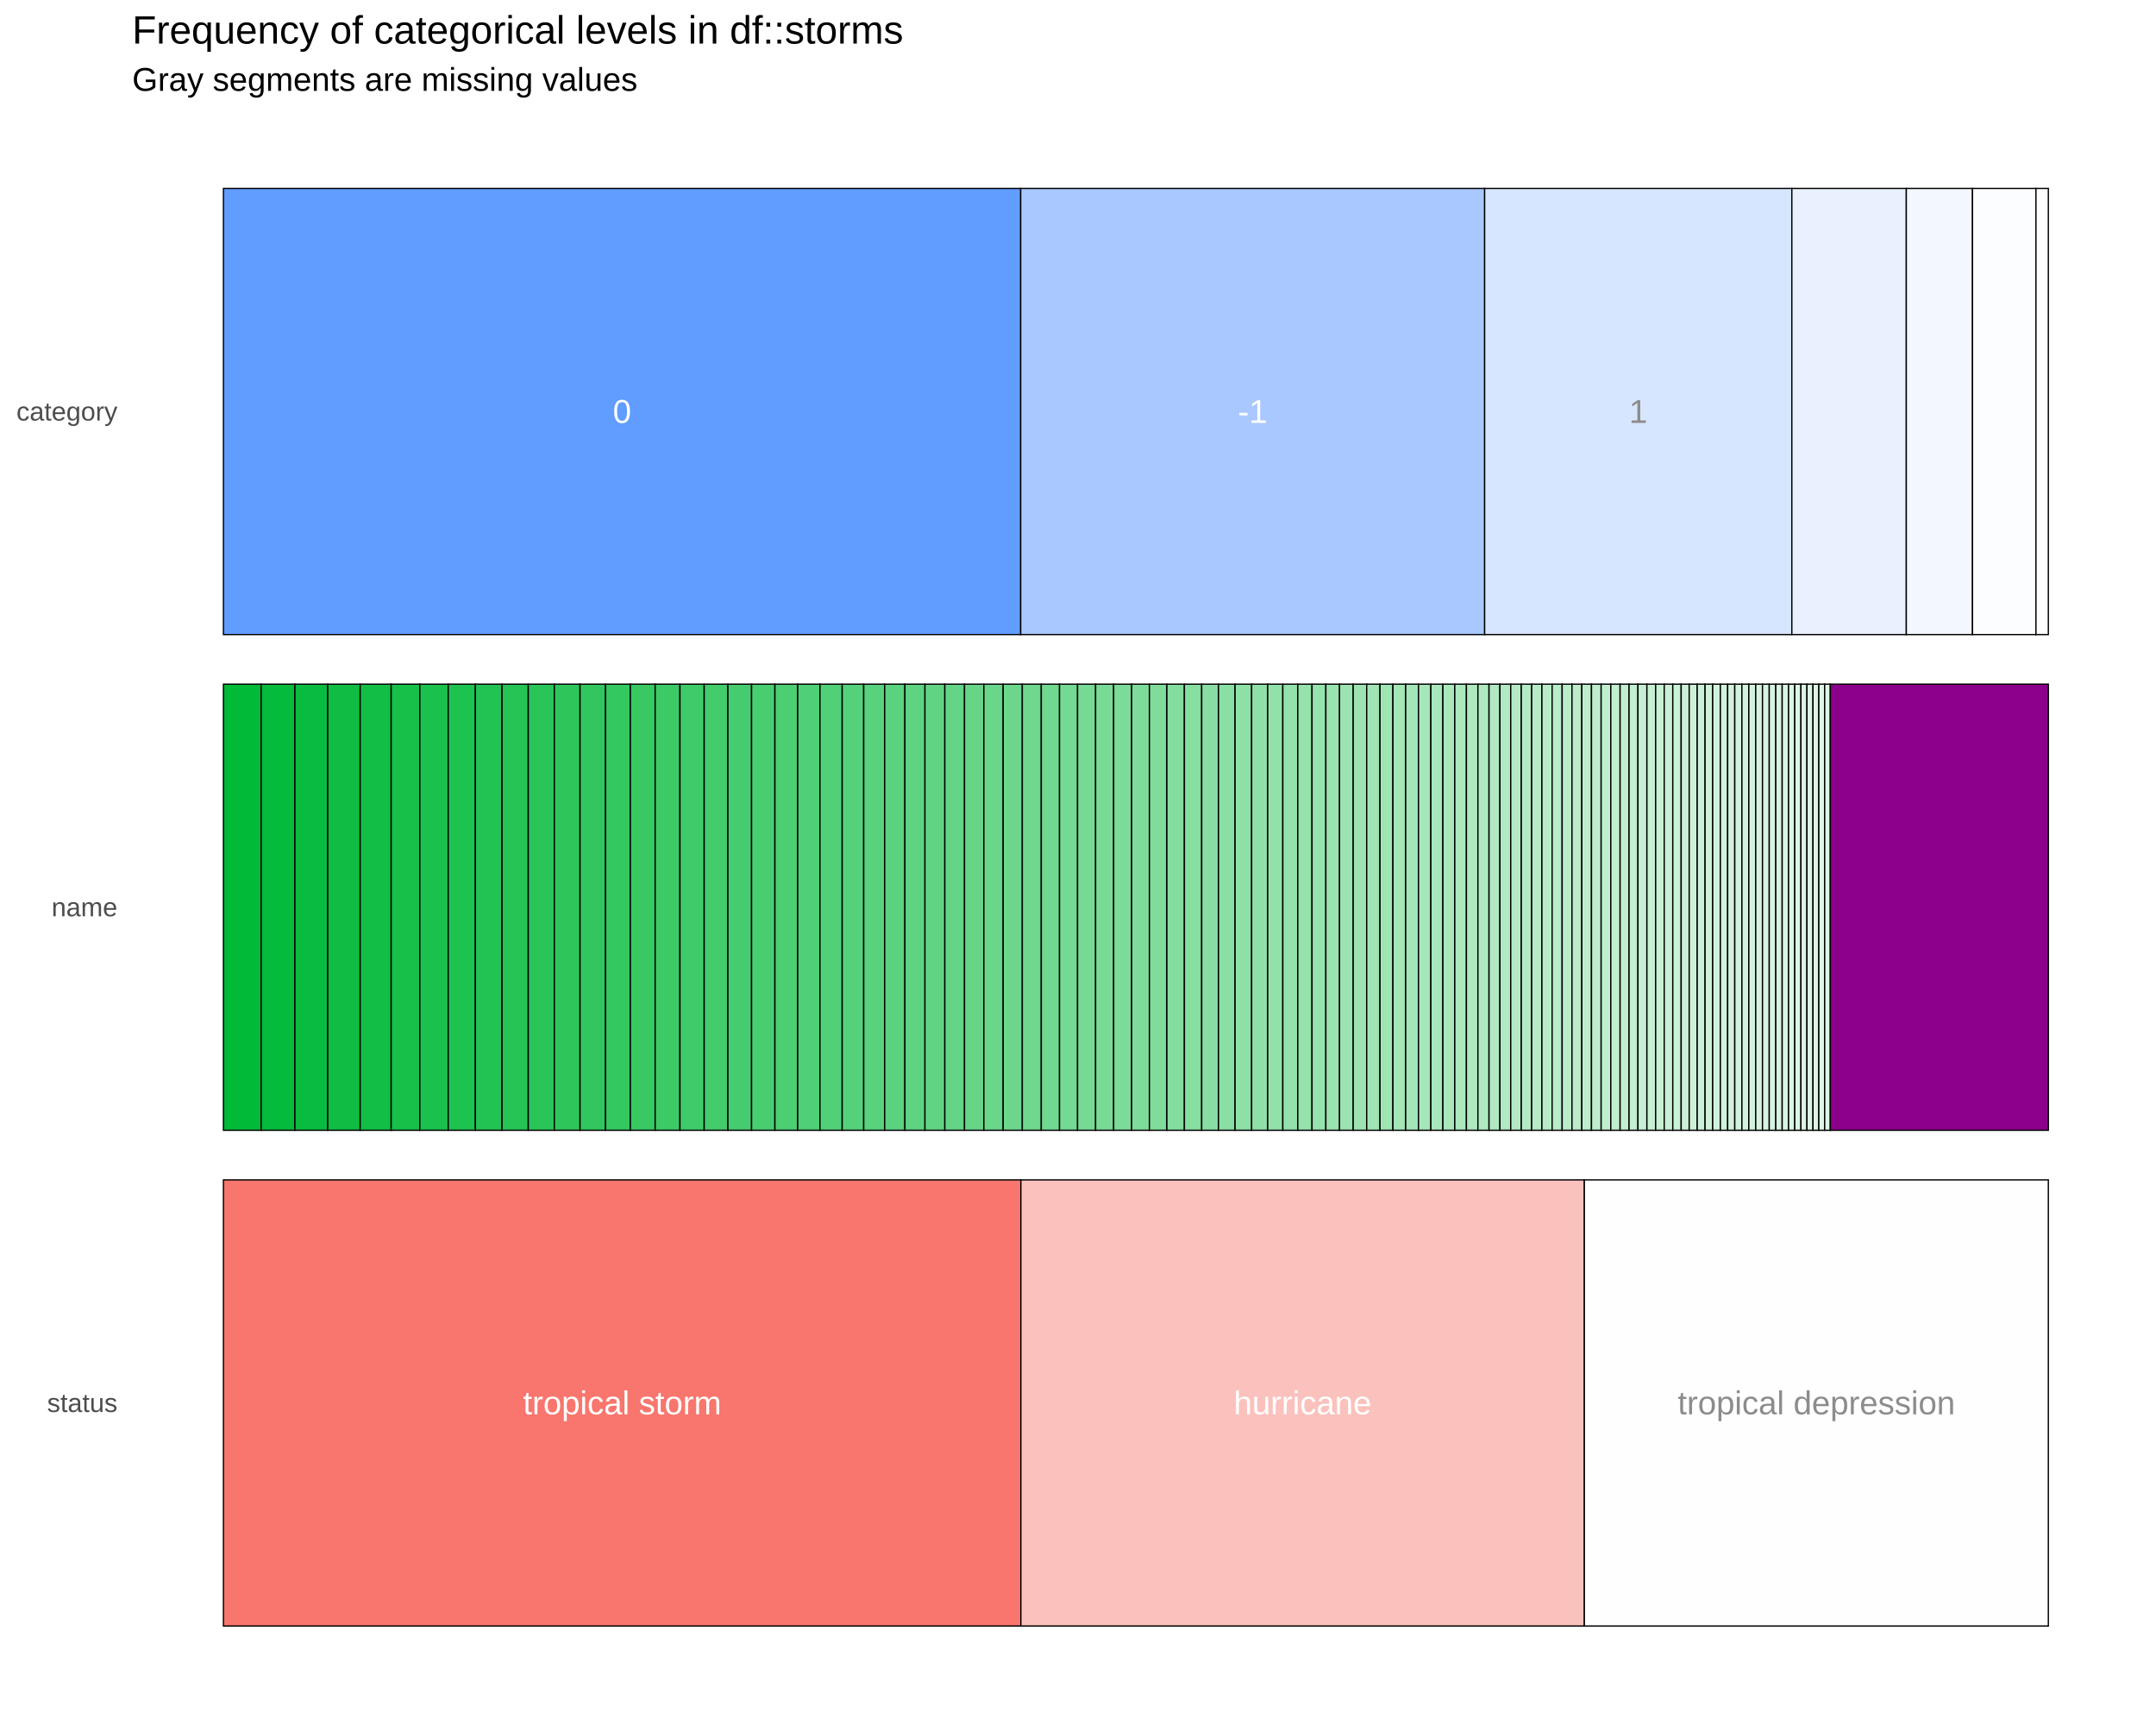
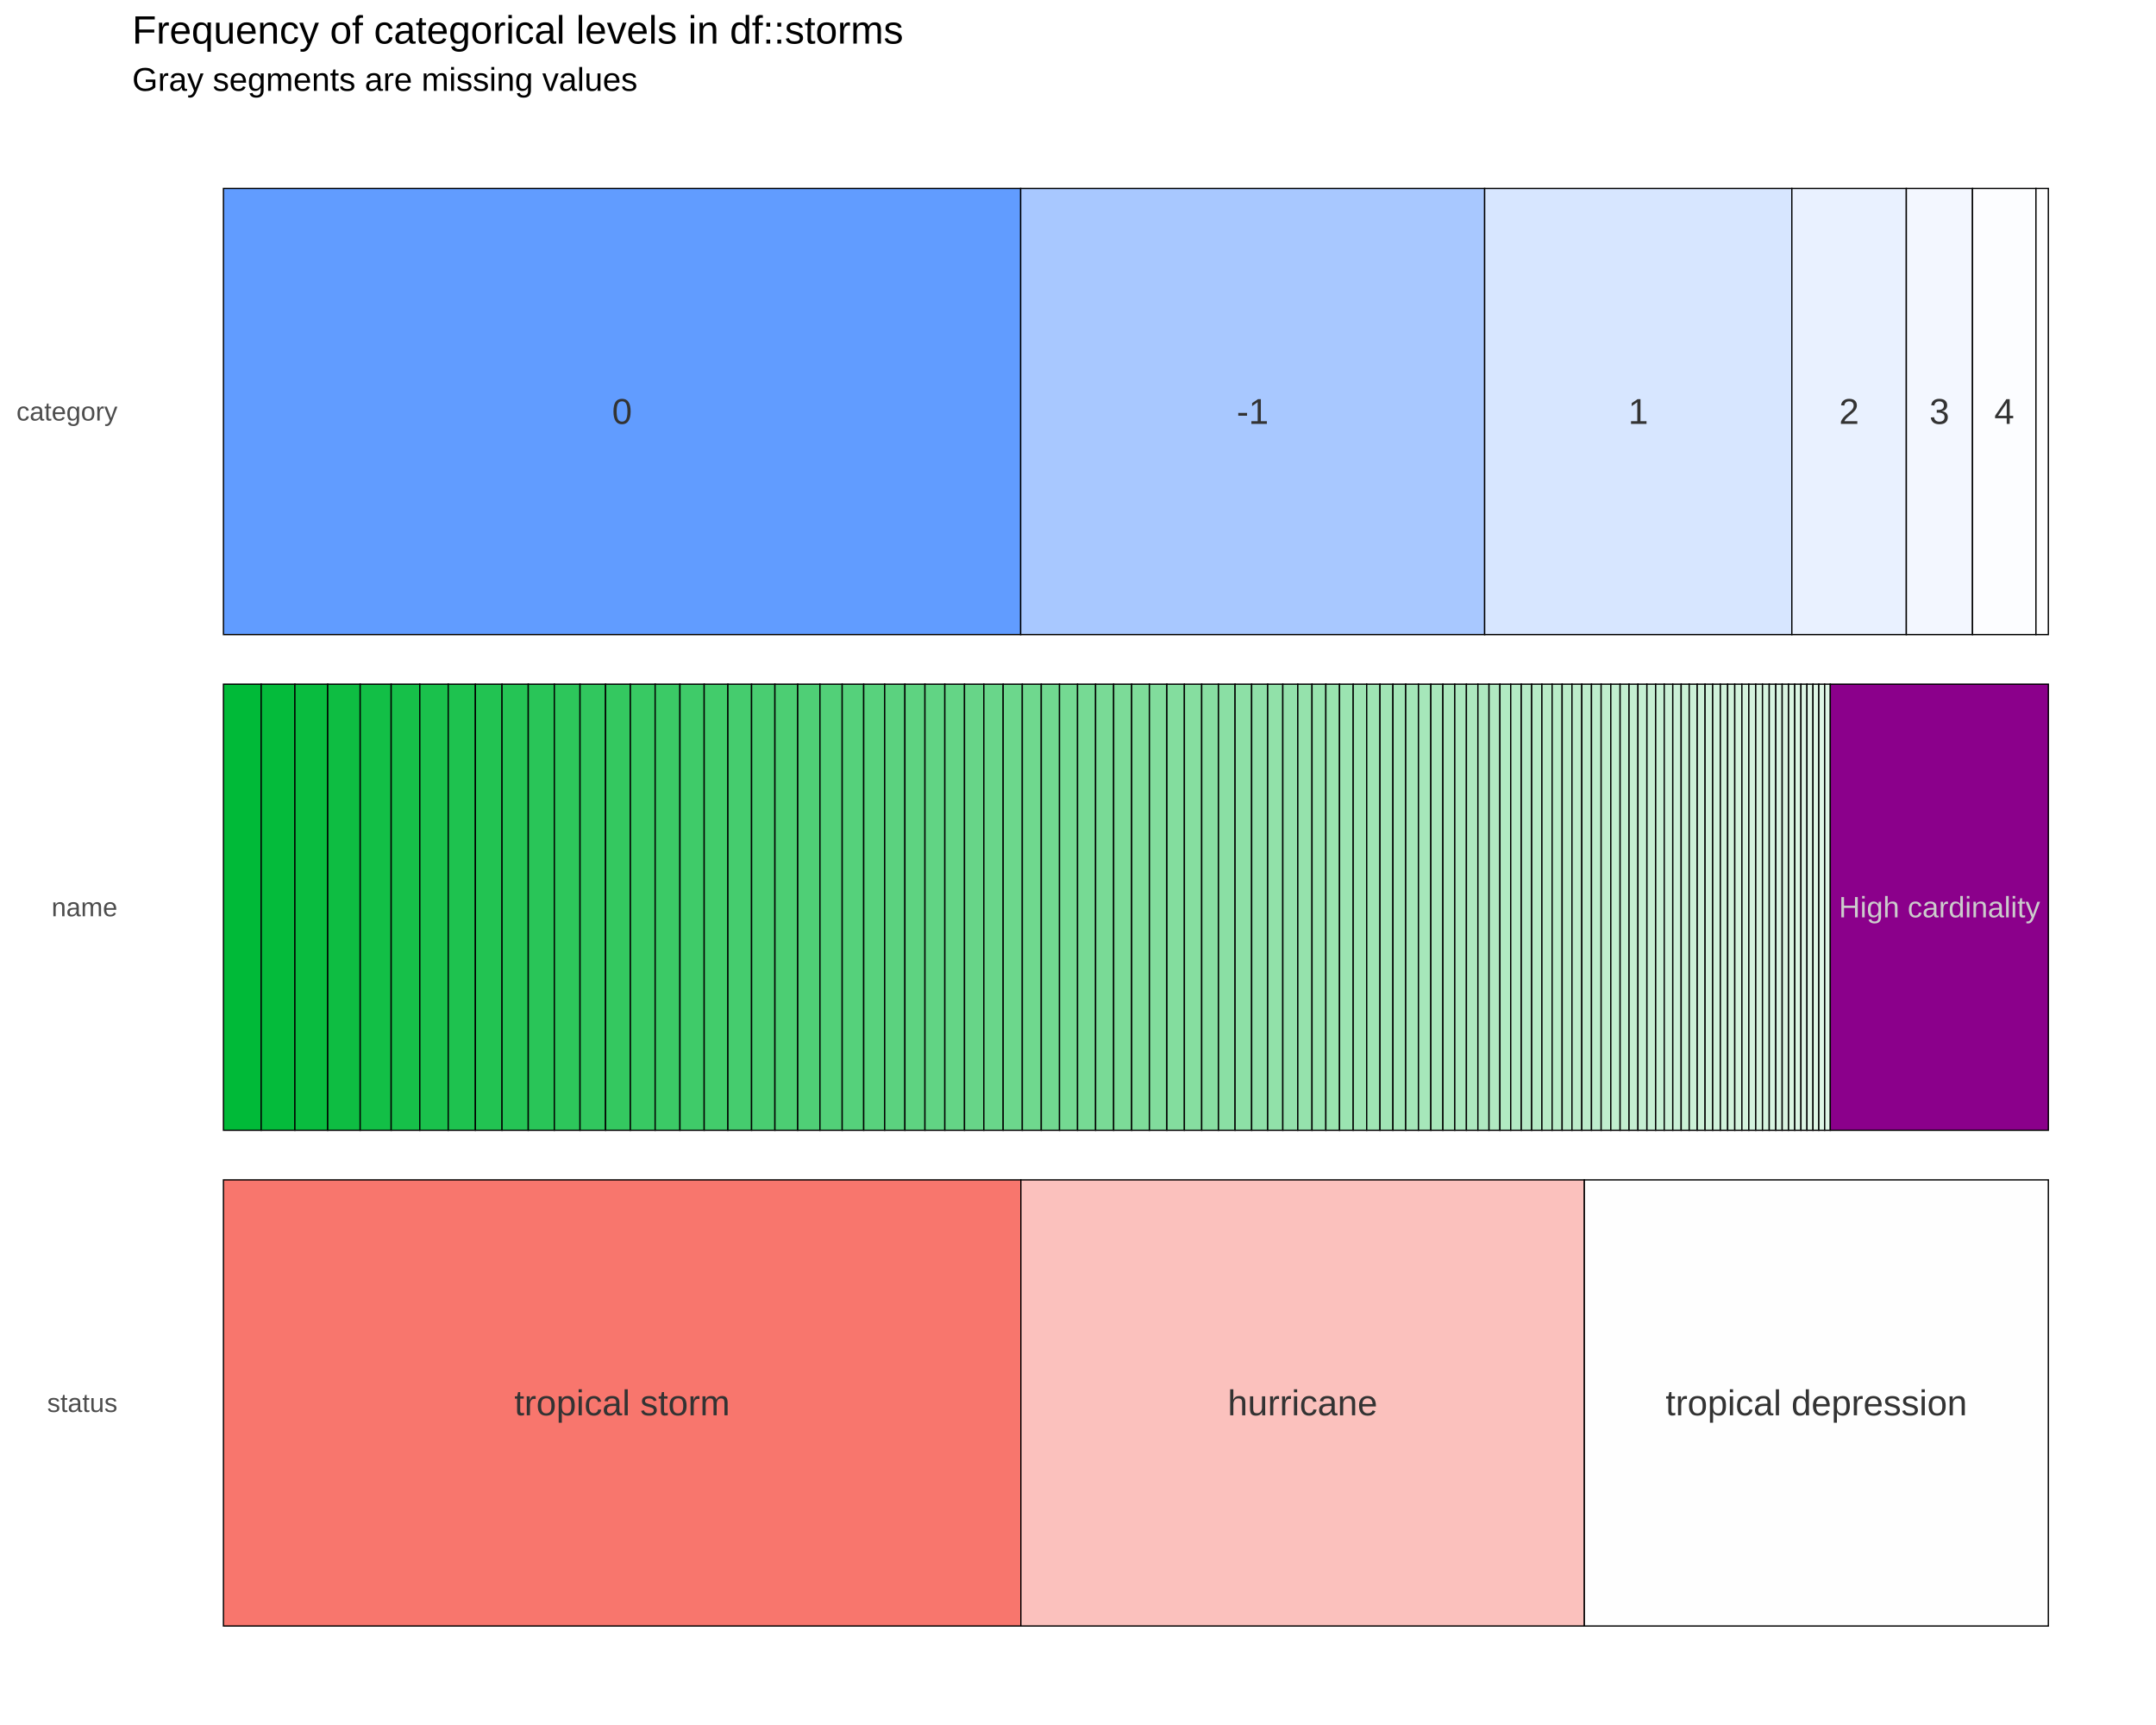
<svg xmlns="http://www.w3.org/2000/svg" viewBox="0 0 720.00 576.00">
  <defs>
    <style type="text/css">
    line, polyline, polygon, path, rect, circle {
      fill: none;
      stroke: #000000;
      stroke-linecap: round;
      stroke-linejoin: round;
      stroke-miterlimit: 10.00;
    }
  </style>
  </defs>
  <rect width="100%" height="100%" style="stroke: none; fill: #FFFFFF;" />
  <rect x="0.00" y="0.00" width="720.00" height="576.00" style="stroke-width: 1.07; stroke: #FFFFFF; fill: #FFFFFF;" />
  <defs>
    <clipPath id="cpNDQuMTV8NzE0LjUyfDU2Ny43OHwzOC4wOQ==">
      <rect x="44.15" y="38.09" width="670.38" height="529.69" />
    </clipPath>
  </defs>
  <polyline points="150.80,567.78 150.80,38.09 " style="stroke-width: 0.53; stroke: #FFFFFF; stroke-linecap: butt;" clip-path="url(#cpNDQuMTV8NzE0LjUyfDU2Ny43OHwzOC4wOQ==)" />
  <polyline points="303.15,567.78 303.15,38.09 " style="stroke-width: 0.53; stroke: #FFFFFF; stroke-linecap: butt;" clip-path="url(#cpNDQuMTV8NzE0LjUyfDU2Ny43OHwzOC4wOQ==)" />
  <polyline points="455.51,567.78 455.51,38.09 " style="stroke-width: 0.53; stroke: #FFFFFF; stroke-linecap: butt;" clip-path="url(#cpNDQuMTV8NzE0LjUyfDU2Ny43OHwzOC4wOQ==)" />
  <polyline points="607.87,567.78 607.87,38.09 " style="stroke-width: 0.53; stroke: #FFFFFF; stroke-linecap: butt;" clip-path="url(#cpNDQuMTV8NzE0LjUyfDU2Ny43OHwzOC4wOQ==)" />
  <rect x="74.62" y="393.98" width="266.30" height="148.97" style="stroke-width: 0.43; stroke-linecap: square; stroke-linejoin: miter; fill: #F8766D;" clip-path="url(#cpNDQuMTV8NzE0LjUyfDU2Ny43OHwzOC4wOQ==)" />
  <rect x="340.92" y="393.98" width="188.19" height="148.97" style="stroke-width: 0.43; stroke-linecap: square; stroke-linejoin: miter; fill: #FBC1BD;" clip-path="url(#cpNDQuMTV8NzE0LjUyfDU2Ny43OHwzOC4wOQ==)" />
  <rect x="529.10" y="393.98" width="154.95" height="148.97" style="stroke-width: 0.43; stroke-linecap: square; stroke-linejoin: miter; fill: #FEFEFE;" clip-path="url(#cpNDQuMTV8NzE0LjUyfDU2Ny43OHwzOC4wOQ==)" />
  <rect x="684.05" y="393.98" width="0.00" height="148.97" style="stroke-width: 0.43; stroke-linecap: square; stroke-linejoin: miter; fill: #8B008B;" clip-path="url(#cpNDQuMTV8NzE0LjUyfDU2Ny43OHwzOC4wOQ==)" />
  <rect x="74.62" y="228.45" width="12.60" height="148.97" style="stroke-width: 0.43; stroke-linecap: square; stroke-linejoin: miter; fill: #00BA38;" clip-path="url(#cpNDQuMTV8NzE0LjUyfDU2Ny43OHwzOC4wOQ==)" />
  <rect x="87.22" y="228.45" width="11.26" height="148.97" style="stroke-width: 0.43; stroke-linecap: square; stroke-linejoin: miter; fill: #04BB3B;" clip-path="url(#cpNDQuMTV8NzE0LjUyfDU2Ny43OHwzOC4wOQ==)" />
  <rect x="98.48" y="228.45" width="10.96" height="148.97" style="stroke-width: 0.43; stroke-linecap: square; stroke-linejoin: miter; fill: #09BC3F;" clip-path="url(#cpNDQuMTV8NzE0LjUyfDU2Ny43OHwzOC4wOQ==)" />
  <rect x="109.44" y="228.45" width="10.84" height="148.97" style="stroke-width: 0.43; stroke-linecap: square; stroke-linejoin: miter; fill: #0EBD42;" clip-path="url(#cpNDQuMTV8NzE0LjUyfDU2Ny43OHwzOC4wOQ==)" />
  <rect x="120.28" y="228.45" width="10.35" height="148.97" style="stroke-width: 0.43; stroke-linecap: square; stroke-linejoin: miter; fill: #12BF46;" clip-path="url(#cpNDQuMTV8NzE0LjUyfDU2Ny43OHwzOC4wOQ==)" />
  <rect x="130.63" y="228.45" width="9.56" height="148.97" style="stroke-width: 0.43; stroke-linecap: square; stroke-linejoin: miter; fill: #16C049;" clip-path="url(#cpNDQuMTV8NzE0LjUyfDU2Ny43OHwzOC4wOQ==)" />
  <rect x="140.19" y="228.45" width="9.50" height="148.97" style="stroke-width: 0.43; stroke-linecap: square; stroke-linejoin: miter; fill: #1AC14C;" clip-path="url(#cpNDQuMTV8NzE0LjUyfDU2Ny43OHwzOC4wOQ==)" />
  <rect x="149.68" y="228.45" width="9.07" height="148.97" style="stroke-width: 0.43; stroke-linecap: square; stroke-linejoin: miter; fill: #1EC24F;" clip-path="url(#cpNDQuMTV8NzE0LjUyfDU2Ny43OHwzOC4wOQ==)" />
  <rect x="158.76" y="228.45" width="8.89" height="148.97" style="stroke-width: 0.43; stroke-linecap: square; stroke-linejoin: miter; fill: #22C352;" clip-path="url(#cpNDQuMTV8NzE0LjUyfDU2Ny43OHwzOC4wOQ==)" />
  <rect x="167.65" y="228.45" width="8.77" height="148.97" style="stroke-width: 0.43; stroke-linecap: square; stroke-linejoin: miter; fill: #25C455;" clip-path="url(#cpNDQuMTV8NzE0LjUyfDU2Ny43OHwzOC4wOQ==)" />
  <rect x="176.41" y="228.45" width="8.71" height="148.97" style="stroke-width: 0.43; stroke-linecap: square; stroke-linejoin: miter; fill: #29C558;" clip-path="url(#cpNDQuMTV8NzE0LjUyfDU2Ny43OHwzOC4wOQ==)" />
  <rect x="185.12" y="228.45" width="8.58" height="148.97" style="stroke-width: 0.43; stroke-linecap: square; stroke-linejoin: miter; fill: #2DC65B;" clip-path="url(#cpNDQuMTV8NzE0LjUyfDU2Ny43OHwzOC4wOQ==)" />
  <rect x="193.70" y="228.45" width="8.52" height="148.97" style="stroke-width: 0.43; stroke-linecap: square; stroke-linejoin: miter; fill: #31C75E;" clip-path="url(#cpNDQuMTV8NzE0LjUyfDU2Ny43OHwzOC4wOQ==)" />
  <rect x="202.23" y="228.45" width="8.28" height="148.97" style="stroke-width: 0.43; stroke-linecap: square; stroke-linejoin: miter; fill: #34C860;" clip-path="url(#cpNDQuMTV8NzE0LjUyfDU2Ny43OHwzOC4wOQ==)" />
  <rect x="210.51" y="228.45" width="8.28" height="148.97" style="stroke-width: 0.43; stroke-linecap: square; stroke-linejoin: miter; fill: #38C963;" clip-path="url(#cpNDQuMTV8NzE0LjUyfDU2Ny43OHwzOC4wOQ==)" />
  <rect x="218.79" y="228.45" width="8.28" height="148.97" style="stroke-width: 0.43; stroke-linecap: square; stroke-linejoin: miter; fill: #3BCA66;" clip-path="url(#cpNDQuMTV8NzE0LjUyfDU2Ny43OHwzOC4wOQ==)" />
  <rect x="227.07" y="228.45" width="8.10" height="148.97" style="stroke-width: 0.43; stroke-linecap: square; stroke-linejoin: miter; fill: #3FCB69;" clip-path="url(#cpNDQuMTV8NzE0LjUyfDU2Ny43OHwzOC4wOQ==)" />
  <rect x="235.16" y="228.45" width="7.91" height="148.97" style="stroke-width: 0.43; stroke-linecap: square; stroke-linejoin: miter; fill: #42CC6B;" clip-path="url(#cpNDQuMTV8NzE0LjUyfDU2Ny43OHwzOC4wOQ==)" />
  <rect x="243.08" y="228.45" width="7.91" height="148.97" style="stroke-width: 0.43; stroke-linecap: square; stroke-linejoin: miter; fill: #45CC6E;" clip-path="url(#cpNDQuMTV8NzE0LjUyfDU2Ny43OHwzOC4wOQ==)" />
  <rect x="250.99" y="228.45" width="7.79" height="148.97" style="stroke-width: 0.43; stroke-linecap: square; stroke-linejoin: miter; fill: #49CD71;" clip-path="url(#cpNDQuMTV8NzE0LjUyfDU2Ny43OHwzOC4wOQ==)" />
  <rect x="258.79" y="228.45" width="7.61" height="148.97" style="stroke-width: 0.43; stroke-linecap: square; stroke-linejoin: miter; fill: #4CCE73;" clip-path="url(#cpNDQuMTV8NzE0LjUyfDU2Ny43OHwzOC4wOQ==)" />
  <rect x="266.40" y="228.45" width="7.43" height="148.97" style="stroke-width: 0.43; stroke-linecap: square; stroke-linejoin: miter; fill: #4FCF76;" clip-path="url(#cpNDQuMTV8NzE0LjUyfDU2Ny43OHwzOC4wOQ==)" />
  <rect x="273.82" y="228.45" width="7.43" height="148.97" style="stroke-width: 0.43; stroke-linecap: square; stroke-linejoin: miter; fill: #52D078;" clip-path="url(#cpNDQuMTV8NzE0LjUyfDU2Ny43OHwzOC4wOQ==)" />
  <rect x="281.25" y="228.45" width="7.18" height="148.97" style="stroke-width: 0.43; stroke-linecap: square; stroke-linejoin: miter; fill: #55D17B;" clip-path="url(#cpNDQuMTV8NzE0LjUyfDU2Ny43OHwzOC4wOQ==)" />
  <rect x="288.44" y="228.45" width="7.00" height="148.97" style="stroke-width: 0.43; stroke-linecap: square; stroke-linejoin: miter; fill: #58D27D;" clip-path="url(#cpNDQuMTV8NzE0LjUyfDU2Ny43OHwzOC4wOQ==)" />
  <rect x="295.44" y="228.45" width="6.76" height="148.97" style="stroke-width: 0.43; stroke-linecap: square; stroke-linejoin: miter; fill: #5BD27F;" clip-path="url(#cpNDQuMTV8NzE0LjUyfDU2Ny43OHwzOC4wOQ==)" />
  <rect x="302.20" y="228.45" width="6.70" height="148.97" style="stroke-width: 0.43; stroke-linecap: square; stroke-linejoin: miter; fill: #5ED381;" clip-path="url(#cpNDQuMTV8NzE0LjUyfDU2Ny43OHwzOC4wOQ==)" />
  <rect x="308.89" y="228.45" width="6.64" height="148.97" style="stroke-width: 0.43; stroke-linecap: square; stroke-linejoin: miter; fill: #61D484;" clip-path="url(#cpNDQuMTV8NzE0LjUyfDU2Ny43OHwzOC4wOQ==)" />
  <rect x="315.53" y="228.45" width="6.58" height="148.97" style="stroke-width: 0.43; stroke-linecap: square; stroke-linejoin: miter; fill: #64D586;" clip-path="url(#cpNDQuMTV8NzE0LjUyfDU2Ny43OHwzOC4wOQ==)" />
  <rect x="322.10" y="228.45" width="6.45" height="148.97" style="stroke-width: 0.43; stroke-linecap: square; stroke-linejoin: miter; fill: #67D588;" clip-path="url(#cpNDQuMTV8NzE0LjUyfDU2Ny43OHwzOC4wOQ==)" />
  <rect x="328.56" y="228.45" width="6.45" height="148.97" style="stroke-width: 0.43; stroke-linecap: square; stroke-linejoin: miter; fill: #69D68A;" clip-path="url(#cpNDQuMTV8NzE0LjUyfDU2Ny43OHwzOC4wOQ==)" />
  <rect x="335.01" y="228.45" width="6.39" height="148.97" style="stroke-width: 0.43; stroke-linecap: square; stroke-linejoin: miter; fill: #6CD78C;" clip-path="url(#cpNDQuMTV8NzE0LjUyfDU2Ny43OHwzOC4wOQ==)" />
  <rect x="341.40" y="228.45" width="6.33" height="148.97" style="stroke-width: 0.43; stroke-linecap: square; stroke-linejoin: miter; fill: #6FD88E;" clip-path="url(#cpNDQuMTV8NzE0LjUyfDU2Ny43OHwzOC4wOQ==)" />
  <rect x="347.74" y="228.45" width="6.09" height="148.97" style="stroke-width: 0.43; stroke-linecap: square; stroke-linejoin: miter; fill: #71D890;" clip-path="url(#cpNDQuMTV8NzE0LjUyfDU2Ny43OHwzOC4wOQ==)" />
  <rect x="353.82" y="228.45" width="6.03" height="148.97" style="stroke-width: 0.43; stroke-linecap: square; stroke-linejoin: miter; fill: #74D992;" clip-path="url(#cpNDQuMTV8NzE0LjUyfDU2Ny43OHwzOC4wOQ==)" />
  <rect x="359.85" y="228.45" width="6.03" height="148.97" style="stroke-width: 0.43; stroke-linecap: square; stroke-linejoin: miter; fill: #76DA94;" clip-path="url(#cpNDQuMTV8NzE0LjUyfDU2Ny43OHwzOC4wOQ==)" />
  <rect x="365.88" y="228.45" width="6.03" height="148.97" style="stroke-width: 0.43; stroke-linecap: square; stroke-linejoin: miter; fill: #79DA96;" clip-path="url(#cpNDQuMTV8NzE0LjUyfDU2Ny43OHwzOC4wOQ==)" />
  <rect x="371.91" y="228.45" width="6.03" height="148.97" style="stroke-width: 0.43; stroke-linecap: square; stroke-linejoin: miter; fill: #7CDB98;" clip-path="url(#cpNDQuMTV8NzE0LjUyfDU2Ny43OHwzOC4wOQ==)" />
  <rect x="377.93" y="228.45" width="5.91" height="148.97" style="stroke-width: 0.43; stroke-linecap: square; stroke-linejoin: miter; fill: #7EDC9A;" clip-path="url(#cpNDQuMTV8NzE0LjUyfDU2Ny43OHwzOC4wOQ==)" />
  <rect x="383.84" y="228.45" width="5.84" height="148.97" style="stroke-width: 0.43; stroke-linecap: square; stroke-linejoin: miter; fill: #81DC9C;" clip-path="url(#cpNDQuMTV8NzE0LjUyfDU2Ny43OHwzOC4wOQ==)" />
  <rect x="389.68" y="228.45" width="5.84" height="148.97" style="stroke-width: 0.43; stroke-linecap: square; stroke-linejoin: miter; fill: #83DD9E;" clip-path="url(#cpNDQuMTV8NzE0LjUyfDU2Ny43OHwzOC4wOQ==)" />
  <rect x="395.53" y="228.45" width="5.78" height="148.97" style="stroke-width: 0.43; stroke-linecap: square; stroke-linejoin: miter; fill: #86DEA0;" clip-path="url(#cpNDQuMTV8NzE0LjUyfDU2Ny43OHwzOC4wOQ==)" />
  <rect x="401.31" y="228.45" width="5.60" height="148.97" style="stroke-width: 0.43; stroke-linecap: square; stroke-linejoin: miter; fill: #88DEA2;" clip-path="url(#cpNDQuMTV8NzE0LjUyfDU2Ny43OHwzOC4wOQ==)" />
  <rect x="406.91" y="228.45" width="5.54" height="148.97" style="stroke-width: 0.43; stroke-linecap: square; stroke-linejoin: miter; fill: #8ADFA4;" clip-path="url(#cpNDQuMTV8NzE0LjUyfDU2Ny43OHwzOC4wOQ==)" />
  <rect x="412.45" y="228.45" width="5.54" height="148.97" style="stroke-width: 0.43; stroke-linecap: square; stroke-linejoin: miter; fill: #8DE0A6;" clip-path="url(#cpNDQuMTV8NzE0LjUyfDU2Ny43OHwzOC4wOQ==)" />
  <rect x="417.99" y="228.45" width="5.36" height="148.97" style="stroke-width: 0.43; stroke-linecap: square; stroke-linejoin: miter; fill: #8FE0A8;" clip-path="url(#cpNDQuMTV8NzE0LjUyfDU2Ny43OHwzOC4wOQ==)" />
  <rect x="423.35" y="228.45" width="5.05" height="148.97" style="stroke-width: 0.43; stroke-linecap: square; stroke-linejoin: miter; fill: #91E1A9;" clip-path="url(#cpNDQuMTV8NzE0LjUyfDU2Ny43OHwzOC4wOQ==)" />
  <rect x="428.40" y="228.45" width="4.99" height="148.97" style="stroke-width: 0.43; stroke-linecap: square; stroke-linejoin: miter; fill: #93E1AB;" clip-path="url(#cpNDQuMTV8NzE0LjUyfDU2Ny43OHwzOC4wOQ==)" />
  <rect x="433.40" y="228.45" width="4.75" height="148.97" style="stroke-width: 0.43; stroke-linecap: square; stroke-linejoin: miter; fill: #95E2AC;" clip-path="url(#cpNDQuMTV8NzE0LjUyfDU2Ny43OHwzOC4wOQ==)" />
  <rect x="438.15" y="228.45" width="4.63" height="148.97" style="stroke-width: 0.43; stroke-linecap: square; stroke-linejoin: miter; fill: #97E3AE;" clip-path="url(#cpNDQuMTV8NzE0LjUyfDU2Ny43OHwzOC4wOQ==)" />
  <rect x="442.77" y="228.45" width="4.57" height="148.97" style="stroke-width: 0.43; stroke-linecap: square; stroke-linejoin: miter; fill: #99E3AF;" clip-path="url(#cpNDQuMTV8NzE0LjUyfDU2Ny43OHwzOC4wOQ==)" />
  <rect x="447.34" y="228.45" width="4.57" height="148.97" style="stroke-width: 0.43; stroke-linecap: square; stroke-linejoin: miter; fill: #9BE4B1;" clip-path="url(#cpNDQuMTV8NzE0LjUyfDU2Ny43OHwzOC4wOQ==)" />
  <rect x="451.90" y="228.45" width="4.51" height="148.97" style="stroke-width: 0.43; stroke-linecap: square; stroke-linejoin: miter; fill: #9DE4B2;" clip-path="url(#cpNDQuMTV8NzE0LjUyfDU2Ny43OHwzOC4wOQ==)" />
  <rect x="456.41" y="228.45" width="4.44" height="148.97" style="stroke-width: 0.43; stroke-linecap: square; stroke-linejoin: miter; fill: #9FE5B4;" clip-path="url(#cpNDQuMTV8NzE0LjUyfDU2Ny43OHwzOC4wOQ==)" />
  <rect x="460.85" y="228.45" width="4.32" height="148.97" style="stroke-width: 0.43; stroke-linecap: square; stroke-linejoin: miter; fill: #A1E5B5;" clip-path="url(#cpNDQuMTV8NzE0LjUyfDU2Ny43OHwzOC4wOQ==)" />
  <rect x="465.18" y="228.45" width="4.26" height="148.97" style="stroke-width: 0.43; stroke-linecap: square; stroke-linejoin: miter; fill: #A3E6B7;" clip-path="url(#cpNDQuMTV8NzE0LjUyfDU2Ny43OHwzOC4wOQ==)" />
  <rect x="469.44" y="228.45" width="4.26" height="148.97" style="stroke-width: 0.43; stroke-linecap: square; stroke-linejoin: miter; fill: #A4E6B8;" clip-path="url(#cpNDQuMTV8NzE0LjUyfDU2Ny43OHwzOC4wOQ==)" />
  <rect x="473.70" y="228.45" width="4.14" height="148.97" style="stroke-width: 0.43; stroke-linecap: square; stroke-linejoin: miter; fill: #A6E7BA;" clip-path="url(#cpNDQuMTV8NzE0LjUyfDU2Ny43OHwzOC4wOQ==)" />
  <rect x="477.84" y="228.45" width="4.02" height="148.97" style="stroke-width: 0.43; stroke-linecap: square; stroke-linejoin: miter; fill: #A8E7BB;" clip-path="url(#cpNDQuMTV8NzE0LjUyfDU2Ny43OHwzOC4wOQ==)" />
  <rect x="481.86" y="228.45" width="3.96" height="148.97" style="stroke-width: 0.43; stroke-linecap: square; stroke-linejoin: miter; fill: #AAE8BC;" clip-path="url(#cpNDQuMTV8NzE0LjUyfDU2Ny43OHwzOC4wOQ==)" />
  <rect x="485.82" y="228.45" width="3.90" height="148.97" style="stroke-width: 0.43; stroke-linecap: square; stroke-linejoin: miter; fill: #ABE8BE;" clip-path="url(#cpNDQuMTV8NzE0LjUyfDU2Ny43OHwzOC4wOQ==)" />
  <rect x="489.71" y="228.45" width="3.84" height="148.97" style="stroke-width: 0.43; stroke-linecap: square; stroke-linejoin: miter; fill: #ADE8BF;" clip-path="url(#cpNDQuMTV8NzE0LjUyfDU2Ny43OHwzOC4wOQ==)" />
  <rect x="493.55" y="228.45" width="3.71" height="148.97" style="stroke-width: 0.43; stroke-linecap: square; stroke-linejoin: miter; fill: #AEE9C0;" clip-path="url(#cpNDQuMTV8NzE0LjUyfDU2Ny43OHwzOC4wOQ==)" />
  <rect x="497.26" y="228.45" width="3.65" height="148.97" style="stroke-width: 0.43; stroke-linecap: square; stroke-linejoin: miter; fill: #B0E9C1;" clip-path="url(#cpNDQuMTV8NzE0LjUyfDU2Ny43OHwzOC4wOQ==)" />
  <rect x="500.91" y="228.45" width="3.59" height="148.97" style="stroke-width: 0.43; stroke-linecap: square; stroke-linejoin: miter; fill: #B1EAC2;" clip-path="url(#cpNDQuMTV8NzE0LjUyfDU2Ny43OHwzOC4wOQ==)" />
  <rect x="504.51" y="228.45" width="3.53" height="148.97" style="stroke-width: 0.43; stroke-linecap: square; stroke-linejoin: miter; fill: #B3EAC4;" clip-path="url(#cpNDQuMTV8NzE0LjUyfDU2Ny43OHwzOC4wOQ==)" />
  <rect x="508.04" y="228.45" width="3.47" height="148.97" style="stroke-width: 0.43; stroke-linecap: square; stroke-linejoin: miter; fill: #B5EAC5;" clip-path="url(#cpNDQuMTV8NzE0LjUyfDU2Ny43OHwzOC4wOQ==)" />
  <rect x="511.51" y="228.45" width="3.41" height="148.97" style="stroke-width: 0.43; stroke-linecap: square; stroke-linejoin: miter; fill: #B6EBC6;" clip-path="url(#cpNDQuMTV8NzE0LjUyfDU2Ny43OHwzOC4wOQ==)" />
  <rect x="514.92" y="228.45" width="3.41" height="148.97" style="stroke-width: 0.43; stroke-linecap: square; stroke-linejoin: miter; fill: #B8EBC7;" clip-path="url(#cpNDQuMTV8NzE0LjUyfDU2Ny43OHwzOC4wOQ==)" />
  <rect x="518.33" y="228.45" width="3.35" height="148.97" style="stroke-width: 0.43; stroke-linecap: square; stroke-linejoin: miter; fill: #B9ECC8;" clip-path="url(#cpNDQuMTV8NzE0LjUyfDU2Ny43OHwzOC4wOQ==)" />
  <rect x="521.68" y="228.45" width="3.29" height="148.97" style="stroke-width: 0.43; stroke-linecap: square; stroke-linejoin: miter; fill: #BAECC9;" clip-path="url(#cpNDQuMTV8NzE0LjUyfDU2Ny43OHwzOC4wOQ==)" />
  <rect x="524.96" y="228.45" width="3.29" height="148.97" style="stroke-width: 0.43; stroke-linecap: square; stroke-linejoin: miter; fill: #BCECCA;" clip-path="url(#cpNDQuMTV8NzE0LjUyfDU2Ny43OHwzOC4wOQ==)" />
  <rect x="528.25" y="228.45" width="3.23" height="148.97" style="stroke-width: 0.43; stroke-linecap: square; stroke-linejoin: miter; fill: #BDEDCC;" clip-path="url(#cpNDQuMTV8NzE0LjUyfDU2Ny43OHwzOC4wOQ==)" />
  <rect x="531.48" y="228.45" width="3.23" height="148.97" style="stroke-width: 0.43; stroke-linecap: square; stroke-linejoin: miter; fill: #BEEDCD;" clip-path="url(#cpNDQuMTV8NzE0LjUyfDU2Ny43OHwzOC4wOQ==)" />
  <rect x="534.70" y="228.45" width="3.23" height="148.97" style="stroke-width: 0.43; stroke-linecap: square; stroke-linejoin: miter; fill: #C0EECE;" clip-path="url(#cpNDQuMTV8NzE0LjUyfDU2Ny43OHwzOC4wOQ==)" />
  <rect x="537.93" y="228.45" width="3.10" height="148.97" style="stroke-width: 0.43; stroke-linecap: square; stroke-linejoin: miter; fill: #C1EECF;" clip-path="url(#cpNDQuMTV8NzE0LjUyfDU2Ny43OHwzOC4wOQ==)" />
  <rect x="541.04" y="228.45" width="2.98" height="148.97" style="stroke-width: 0.43; stroke-linecap: square; stroke-linejoin: miter; fill: #C3EED0;" clip-path="url(#cpNDQuMTV8NzE0LjUyfDU2Ny43OHwzOC4wOQ==)" />
  <rect x="544.02" y="228.45" width="2.98" height="148.97" style="stroke-width: 0.43; stroke-linecap: square; stroke-linejoin: miter; fill: #C4EFD1;" clip-path="url(#cpNDQuMTV8NzE0LjUyfDU2Ny43OHwzOC4wOQ==)" />
  <rect x="547.00" y="228.45" width="2.98" height="148.97" style="stroke-width: 0.43; stroke-linecap: square; stroke-linejoin: miter; fill: #C5EFD2;" clip-path="url(#cpNDQuMTV8NzE0LjUyfDU2Ny43OHwzOC4wOQ==)" />
  <rect x="549.99" y="228.45" width="2.92" height="148.97" style="stroke-width: 0.43; stroke-linecap: square; stroke-linejoin: miter; fill: #C6EFD3;" clip-path="url(#cpNDQuMTV8NzE0LjUyfDU2Ny43OHwzOC4wOQ==)" />
  <rect x="552.91" y="228.45" width="2.86" height="148.97" style="stroke-width: 0.43; stroke-linecap: square; stroke-linejoin: miter; fill: #C7F0D4;" clip-path="url(#cpNDQuMTV8NzE0LjUyfDU2Ny43OHwzOC4wOQ==)" />
  <rect x="555.77" y="228.45" width="2.86" height="148.97" style="stroke-width: 0.43; stroke-linecap: square; stroke-linejoin: miter; fill: #C9F0D5;" clip-path="url(#cpNDQuMTV8NzE0LjUyfDU2Ny43OHwzOC4wOQ==)" />
  <rect x="558.63" y="228.45" width="2.80" height="148.97" style="stroke-width: 0.43; stroke-linecap: square; stroke-linejoin: miter; fill: #CAF0D6;" clip-path="url(#cpNDQuMTV8NzE0LjUyfDU2Ny43OHwzOC4wOQ==)" />
  <rect x="561.43" y="228.45" width="2.68" height="148.97" style="stroke-width: 0.43; stroke-linecap: square; stroke-linejoin: miter; fill: #CBF1D6;" clip-path="url(#cpNDQuMTV8NzE0LjUyfDU2Ny43OHwzOC4wOQ==)" />
  <rect x="564.11" y="228.45" width="2.68" height="148.97" style="stroke-width: 0.43; stroke-linecap: square; stroke-linejoin: miter; fill: #CCF1D7;" clip-path="url(#cpNDQuMTV8NzE0LjUyfDU2Ny43OHwzOC4wOQ==)" />
  <rect x="566.79" y="228.45" width="2.62" height="148.97" style="stroke-width: 0.43; stroke-linecap: square; stroke-linejoin: miter; fill: #CDF1D8;" clip-path="url(#cpNDQuMTV8NzE0LjUyfDU2Ny43OHwzOC4wOQ==)" />
  <rect x="569.41" y="228.45" width="2.56" height="148.97" style="stroke-width: 0.43; stroke-linecap: square; stroke-linejoin: miter; fill: #CEF1D9;" clip-path="url(#cpNDQuMTV8NzE0LjUyfDU2Ny43OHwzOC4wOQ==)" />
  <rect x="571.96" y="228.45" width="2.56" height="148.97" style="stroke-width: 0.43; stroke-linecap: square; stroke-linejoin: miter; fill: #D0F2DA;" clip-path="url(#cpNDQuMTV8NzE0LjUyfDU2Ny43OHwzOC4wOQ==)" />
  <rect x="574.52" y="228.45" width="2.44" height="148.97" style="stroke-width: 0.43; stroke-linecap: square; stroke-linejoin: miter; fill: #D1F2DB;" clip-path="url(#cpNDQuMTV8NzE0LjUyfDU2Ny43OHwzOC4wOQ==)" />
  <rect x="576.96" y="228.45" width="2.37" height="148.97" style="stroke-width: 0.43; stroke-linecap: square; stroke-linejoin: miter; fill: #D2F2DB;" clip-path="url(#cpNDQuMTV8NzE0LjUyfDU2Ny43OHwzOC4wOQ==)" />
  <rect x="579.33" y="228.45" width="2.37" height="148.97" style="stroke-width: 0.43; stroke-linecap: square; stroke-linejoin: miter; fill: #D3F3DC;" clip-path="url(#cpNDQuMTV8NzE0LjUyfDU2Ny43OHwzOC4wOQ==)" />
  <rect x="581.71" y="228.45" width="2.31" height="148.97" style="stroke-width: 0.43; stroke-linecap: square; stroke-linejoin: miter; fill: #D4F3DD;" clip-path="url(#cpNDQuMTV8NzE0LjUyfDU2Ny43OHwzOC4wOQ==)" />
  <rect x="584.02" y="228.45" width="2.31" height="148.97" style="stroke-width: 0.43; stroke-linecap: square; stroke-linejoin: miter; fill: #D4F3DE;" clip-path="url(#cpNDQuMTV8NzE0LjUyfDU2Ny43OHwzOC4wOQ==)" />
  <rect x="586.33" y="228.45" width="2.25" height="148.97" style="stroke-width: 0.43; stroke-linecap: square; stroke-linejoin: miter; fill: #D5F3DE;" clip-path="url(#cpNDQuMTV8NzE0LjUyfDU2Ny43OHwzOC4wOQ==)" />
  <rect x="588.59" y="228.45" width="2.25" height="148.97" style="stroke-width: 0.43; stroke-linecap: square; stroke-linejoin: miter; fill: #D6F4DF;" clip-path="url(#cpNDQuMTV8NzE0LjUyfDU2Ny43OHwzOC4wOQ==)" />
  <rect x="590.84" y="228.45" width="2.19" height="148.97" style="stroke-width: 0.43; stroke-linecap: square; stroke-linejoin: miter; fill: #D7F4E0;" clip-path="url(#cpNDQuMTV8NzE0LjUyfDU2Ny43OHwzOC4wOQ==)" />
  <rect x="593.03" y="228.45" width="2.13" height="148.97" style="stroke-width: 0.43; stroke-linecap: square; stroke-linejoin: miter; fill: #D8F4E1;" clip-path="url(#cpNDQuMTV8NzE0LjUyfDU2Ny43OHwzOC4wOQ==)" />
  <rect x="595.16" y="228.45" width="2.13" height="148.97" style="stroke-width: 0.43; stroke-linecap: square; stroke-linejoin: miter; fill: #D9F4E1;" clip-path="url(#cpNDQuMTV8NzE0LjUyfDU2Ny43OHwzOC4wOQ==)" />
  <rect x="597.29" y="228.45" width="2.07" height="148.97" style="stroke-width: 0.43; stroke-linecap: square; stroke-linejoin: miter; fill: #DAF5E2;" clip-path="url(#cpNDQuMTV8NzE0LjUyfDU2Ny43OHwzOC4wOQ==)" />
  <rect x="599.36" y="228.45" width="2.07" height="148.97" style="stroke-width: 0.43; stroke-linecap: square; stroke-linejoin: miter; fill: #DBF5E3;" clip-path="url(#cpNDQuMTV8NzE0LjUyfDU2Ny43OHwzOC4wOQ==)" />
  <rect x="601.43" y="228.45" width="2.01" height="148.97" style="stroke-width: 0.43; stroke-linecap: square; stroke-linejoin: miter; fill: #DCF5E3;" clip-path="url(#cpNDQuMTV8NzE0LjUyfDU2Ny43OHwzOC4wOQ==)" />
  <rect x="603.44" y="228.45" width="2.01" height="148.97" style="stroke-width: 0.43; stroke-linecap: square; stroke-linejoin: miter; fill: #DDF5E4;" clip-path="url(#cpNDQuMTV8NzE0LjUyfDU2Ny43OHwzOC4wOQ==)" />
  <rect x="605.45" y="228.45" width="1.95" height="148.97" style="stroke-width: 0.43; stroke-linecap: square; stroke-linejoin: miter; fill: #DEF6E5;" clip-path="url(#cpNDQuMTV8NzE0LjUyfDU2Ny43OHwzOC4wOQ==)" />
  <rect x="607.40" y="228.45" width="1.95" height="148.97" style="stroke-width: 0.43; stroke-linecap: square; stroke-linejoin: miter; fill: #DEF6E5;" clip-path="url(#cpNDQuMTV8NzE0LjUyfDU2Ny43OHwzOC4wOQ==)" />
  <rect x="609.35" y="228.45" width="1.89" height="148.97" style="stroke-width: 0.43; stroke-linecap: square; stroke-linejoin: miter; fill: #DFF6E6;" clip-path="url(#cpNDQuMTV8NzE0LjUyfDU2Ny43OHwzOC4wOQ==)" />
  <rect x="611.23" y="228.45" width="72.82" height="148.97" style="stroke-width: 0.43; stroke-linecap: square; stroke-linejoin: miter; fill: #8B008B;" clip-path="url(#cpNDQuMTV8NzE0LjUyfDU2Ny43OHwzOC4wOQ==)" />
  <rect x="74.62" y="62.92" width="266.24" height="148.97" style="stroke-width: 0.43; stroke-linecap: square; stroke-linejoin: miter; fill: #619CFF;" clip-path="url(#cpNDQuMTV8NzE0LjUyfDU2Ny43OHwzOC4wOQ==)" />
  <rect x="340.86" y="62.92" width="154.95" height="148.97" style="stroke-width: 0.43; stroke-linecap: square; stroke-linejoin: miter; fill: #A8C8FF;" clip-path="url(#cpNDQuMTV8NzE0LjUyfDU2Ny43OHwzOC4wOQ==)" />
  <rect x="495.80" y="62.92" width="102.59" height="148.97" style="stroke-width: 0.43; stroke-linecap: square; stroke-linejoin: miter; fill: #D7E6FF;" clip-path="url(#cpNDQuMTV8NzE0LjUyfDU2Ny43OHwzOC4wOQ==)" />
  <rect x="598.39" y="62.92" width="38.23" height="148.97" style="stroke-width: 0.43; stroke-linecap: square; stroke-linejoin: miter; fill: #E9F1FF;" clip-path="url(#cpNDQuMTV8NzE0LjUyfDU2Ny43OHwzOC4wOQ==)" />
  <rect x="636.62" y="62.92" width="22.10" height="148.97" style="stroke-width: 0.43; stroke-linecap: square; stroke-linejoin: miter; fill: #F3F7FF;" clip-path="url(#cpNDQuMTV8NzE0LjUyfDU2Ny43OHwzOC4wOQ==)" />
  <rect x="658.72" y="62.92" width="21.19" height="148.97" style="stroke-width: 0.43; stroke-linecap: square; stroke-linejoin: miter; fill: #FCFDFF;" clip-path="url(#cpNDQuMTV8NzE0LjUyfDU2Ny43OHwzOC4wOQ==)" />
  <rect x="679.91" y="62.92" width="4.14" height="148.97" style="stroke-width: 0.43; stroke-linecap: square; stroke-linejoin: miter; fill: #FEFEFF;" clip-path="url(#cpNDQuMTV8NzE0LjUyfDU2Ny43OHwzOC4wOQ==)" />
  <rect x="684.05" y="62.92" width="0.00" height="148.97" style="stroke-width: 0.43; stroke-linecap: square; stroke-linejoin: miter; fill: #8B008B;" clip-path="url(#cpNDQuMTV8NzE0LjUyfDU2Ny43OHwzOC4wOQ==)" />
  <g clip-path="url(#cpNDQuMTV8NzE0LjUyfDU2Ny43OHwzOC4wOQ==)">
-     <text x="560.26" y="472.26" style="font-size: 11.04px; fill: #8C8C8C; font-family: Liberation Sans;" textLength="92.64px" lengthAdjust="spacingAndGlyphs">tropical depression</text>
+     <text x="171.76" y="472.59" style="font-size: 12.00px; fill: #333333; font-family: Liberation Sans;" textLength="72.02px" lengthAdjust="spacingAndGlyphs">tropical storm</text>
  </g>
  <g clip-path="url(#cpNDQuMTV8NzE0LjUyfDU2Ny43OHwzOC4wOQ==)">
-     <text x="412.00" y="472.26" style="font-size: 11.04px; fill: #FFFFFF; font-family: Liberation Sans;" textLength="46.02px" lengthAdjust="spacingAndGlyphs">hurricane</text>
+     <text x="409.99" y="472.59" style="font-size: 12.00px; fill: #333333; font-family: Liberation Sans;" textLength="50.03px" lengthAdjust="spacingAndGlyphs">hurricane</text>
  </g>
  <g clip-path="url(#cpNDQuMTV8NzE0LjUyfDU2Ny43OHwzOC4wOQ==)">
-     <text x="174.66" y="472.26" style="font-size: 11.04px; fill: #FFFFFF; font-family: Liberation Sans;" textLength="66.22px" lengthAdjust="spacingAndGlyphs">tropical storm</text>
+     <text x="556.22" y="472.59" style="font-size: 12.00px; fill: #333333; font-family: Liberation Sans;" textLength="100.72px" lengthAdjust="spacingAndGlyphs">tropical depression</text>
  </g>
  <g clip-path="url(#cpNDQuMTV8NzE0LjUyfDU2Ny43OHwzOC4wOQ==)">
-     <text x="544.02" y="141.21" style="font-size: 11.04px; fill: #8C8C8C; font-family: Liberation Sans;" textLength="6.14px" lengthAdjust="spacingAndGlyphs">1</text>
+     <text x="614.10" y="306.31" style="font-size: 9.83px; fill: #CCCCCC; font-family: Liberation Sans;" textLength="67.08px" lengthAdjust="spacingAndGlyphs">High cardinality</text>
  </g>
  <g clip-path="url(#cpNDQuMTV8NzE0LjUyfDU2Ny43OHwzOC4wOQ==)">
-     <text x="413.42" y="141.21" style="font-size: 11.04px; fill: #FFFFFF; font-family: Liberation Sans;" textLength="9.81px" lengthAdjust="spacingAndGlyphs">-1</text>
+     <text x="204.40" y="141.54" style="font-size: 12.00px; fill: #333333; font-family: Liberation Sans;" textLength="6.67px" lengthAdjust="spacingAndGlyphs">0</text>
  </g>
  <g clip-path="url(#cpNDQuMTV8NzE0LjUyfDU2Ny43OHwzOC4wOQ==)">
-     <text x="204.67" y="141.21" style="font-size: 11.04px; fill: #FFFFFF; font-family: Liberation Sans;" textLength="6.14px" lengthAdjust="spacingAndGlyphs">0</text>
+     <text x="412.99" y="141.54" style="font-size: 12.00px; fill: #333333; font-family: Liberation Sans;" textLength="10.67px" lengthAdjust="spacingAndGlyphs">-1</text>
+   </g>
+   <g clip-path="url(#cpNDQuMTV8NzE0LjUyfDU2Ny43OHwzOC4wOQ==)">
+     <text x="543.76" y="141.54" style="font-size: 12.00px; fill: #333333; font-family: Liberation Sans;" textLength="6.67px" lengthAdjust="spacingAndGlyphs">1</text>
+   </g>
+   <g clip-path="url(#cpNDQuMTV8NzE0LjUyfDU2Ny43OHwzOC4wOQ==)">
+     <text x="614.17" y="141.54" style="font-size: 12.00px; fill: #333333; font-family: Liberation Sans;" textLength="6.67px" lengthAdjust="spacingAndGlyphs">2</text>
+   </g>
+   <g clip-path="url(#cpNDQuMTV8NzE0LjUyfDU2Ny43OHwzOC4wOQ==)">
+     <text x="644.34" y="141.54" style="font-size: 12.00px; fill: #333333; font-family: Liberation Sans;" textLength="6.67px" lengthAdjust="spacingAndGlyphs">3</text>
+   </g>
+   <g clip-path="url(#cpNDQuMTV8NzE0LjUyfDU2Ny43OHwzOC4wOQ==)">
+     <text x="665.98" y="141.54" style="font-size: 12.00px; fill: #333333; font-family: Liberation Sans;" textLength="6.67px" lengthAdjust="spacingAndGlyphs">4</text>
  </g>
  <defs>
    <clipPath id="cpMC4wMHw3MjAuMDB8NTc2LjAwfDAuMDA=">
      <rect x="0.00" y="0.00" width="720.00" height="576.00" />
    </clipPath>
  </defs>
  <g clip-path="url(#cpMC4wMHw3MjAuMDB8NTc2LjAwfDAuMDA=)">
    <text x="15.75" y="471.49" style="font-size: 8.80px; fill: #4D4D4D; font-family: Liberation Sans;" textLength="23.47px" lengthAdjust="spacingAndGlyphs">status</text>
  </g>
  <g clip-path="url(#cpMC4wMHw3MjAuMDB8NTc2LjAwfDAuMDA=)">
    <text x="17.21" y="305.96" style="font-size: 8.80px; fill: #4D4D4D; font-family: Liberation Sans;" textLength="22.00px" lengthAdjust="spacingAndGlyphs">name</text>
  </g>
  <g clip-path="url(#cpMC4wMHw3MjAuMDB8NTc2LjAwfDAuMDA=)">
    <text x="5.48" y="140.43" style="font-size: 8.80px; fill: #4D4D4D; font-family: Liberation Sans;" textLength="33.73px" lengthAdjust="spacingAndGlyphs">category</text>
  </g>
  <g clip-path="url(#cpMC4wMHw3MjAuMDB8NTc2LjAwfDAuMDA=)">
    <text x="44.15" y="30.33" style="font-size: 11.00px; font-family: Liberation Sans;" textLength="168.81px" lengthAdjust="spacingAndGlyphs">Gray segments are missing values</text>
  </g>
  <g clip-path="url(#cpMC4wMHw3MjAuMDB8NTc2LjAwfDAuMDA=)">
    <text x="44.15" y="14.56" style="font-size: 13.20px; font-family: Liberation Sans;" textLength="257.12px" lengthAdjust="spacingAndGlyphs">Frequency of categorical levels in df::storms</text>
  </g>
</svg>
